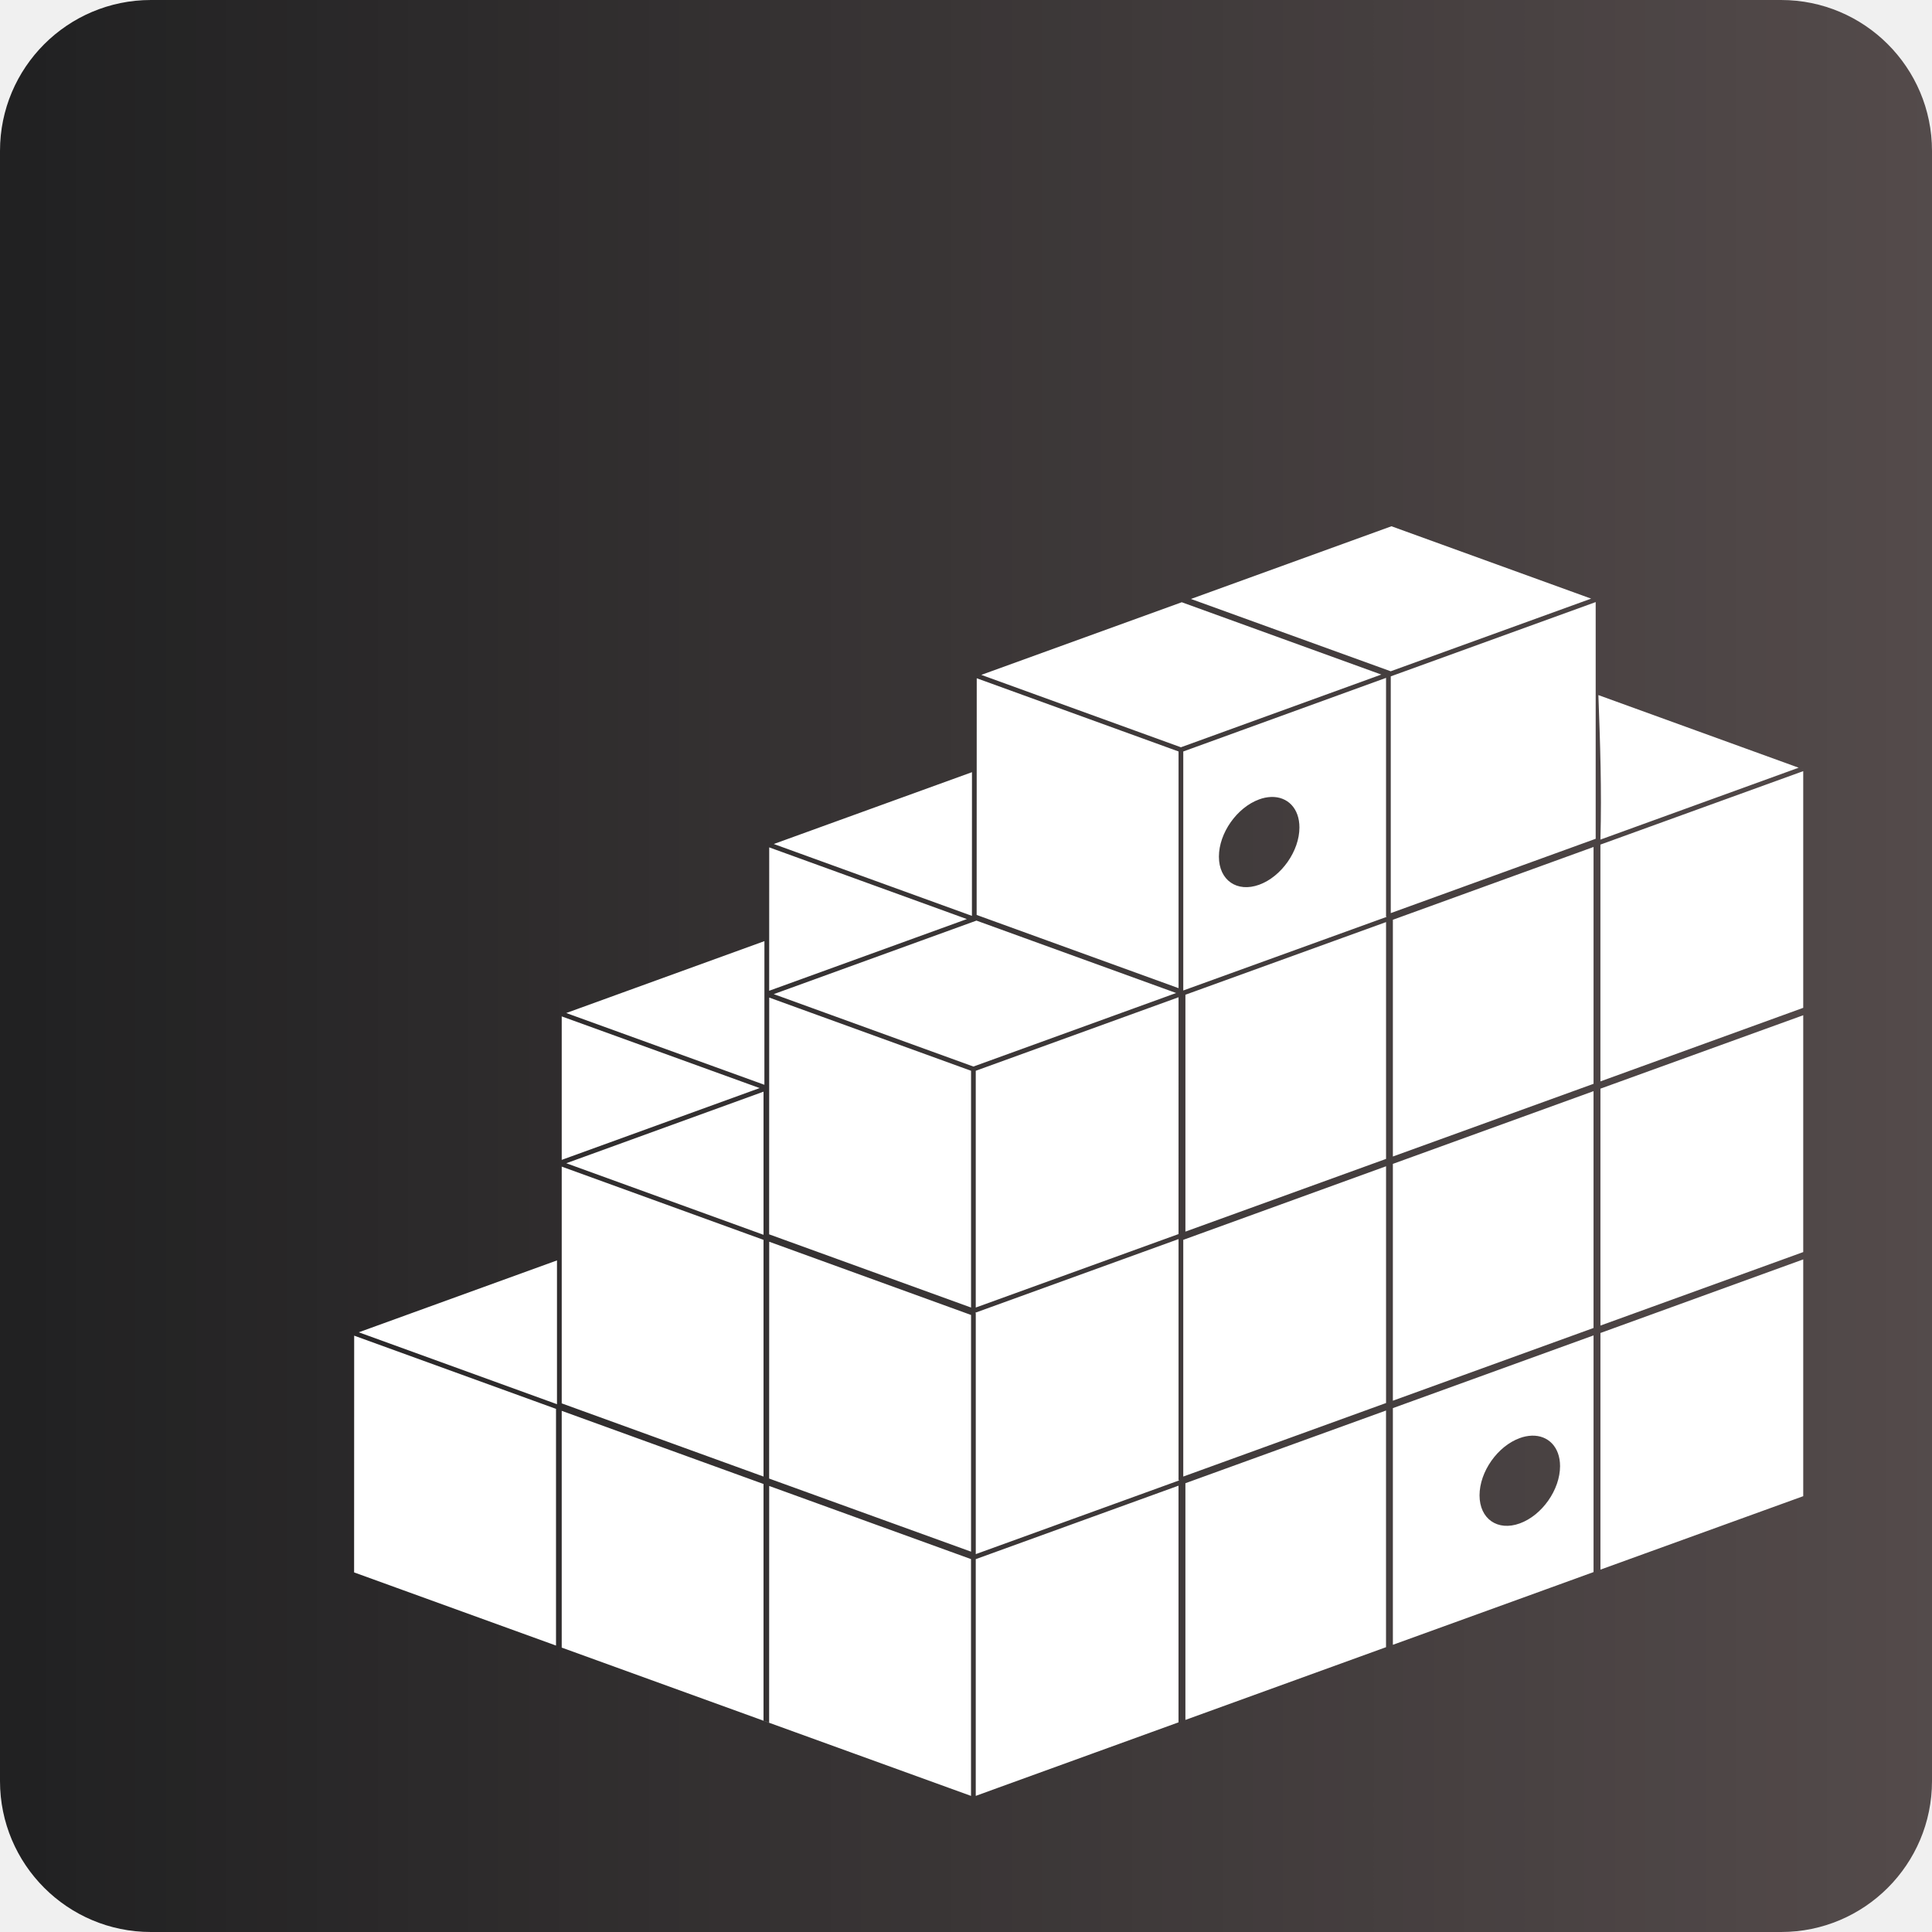
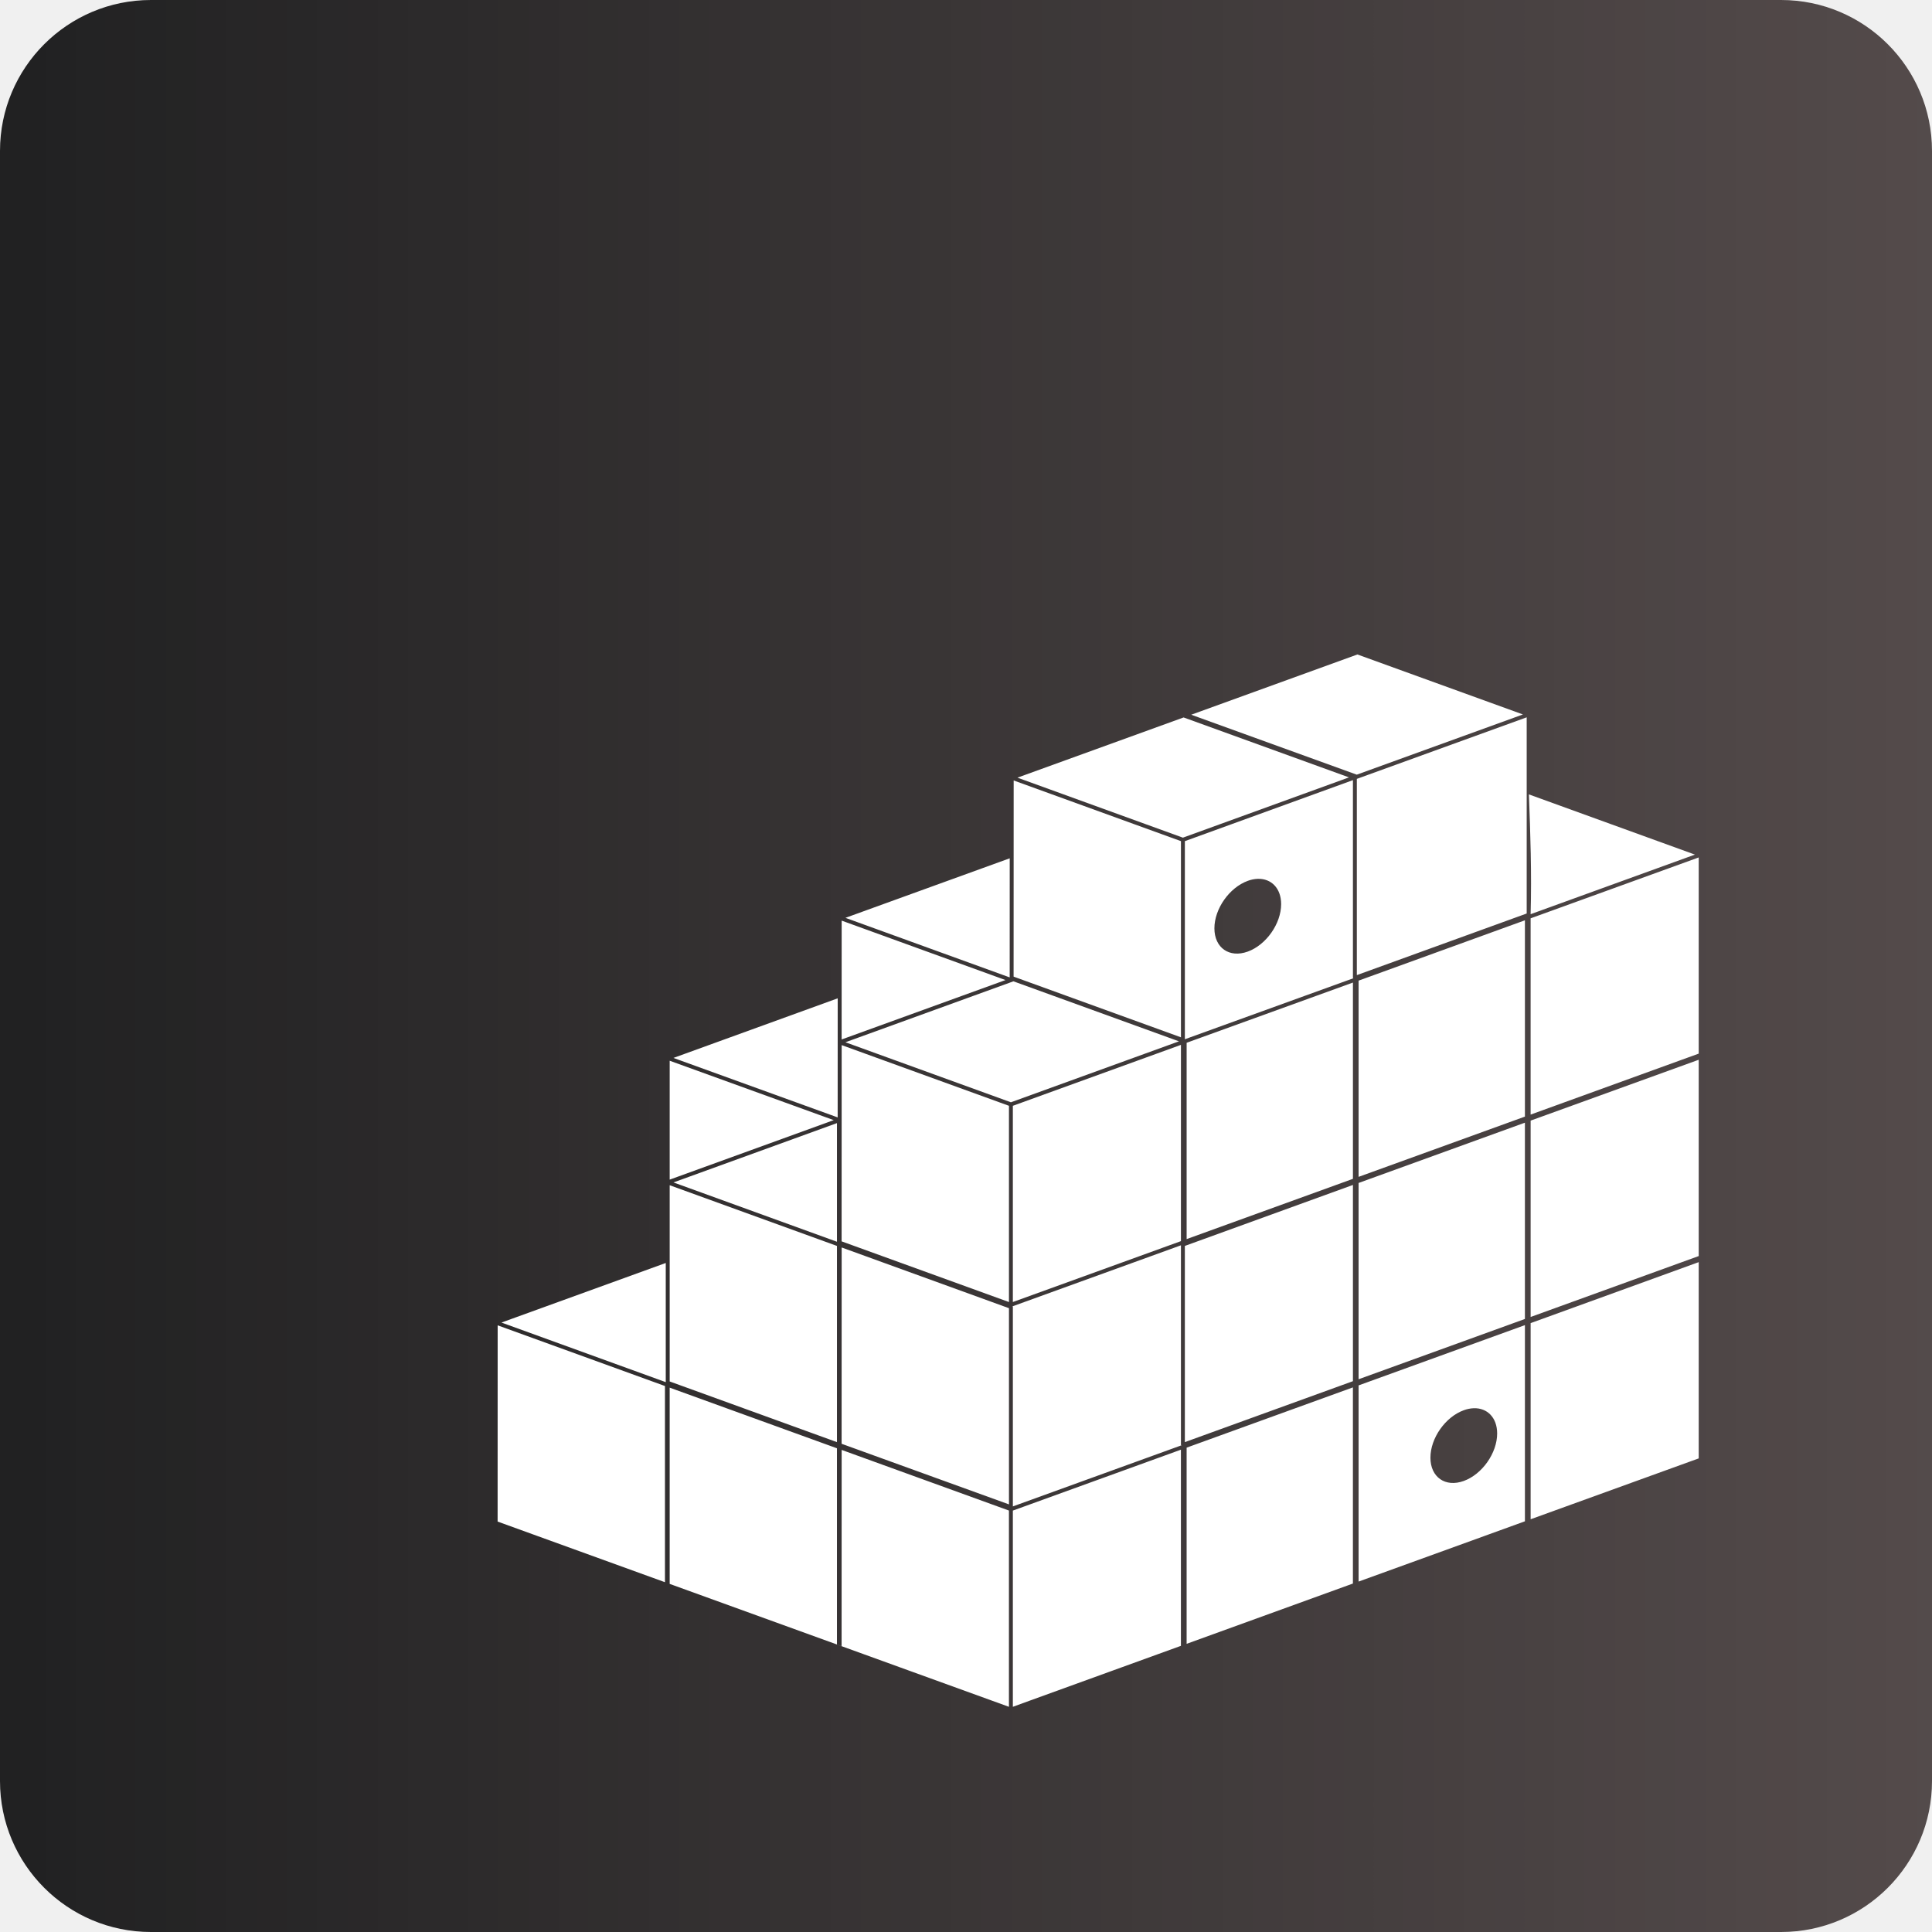
<svg xmlns="http://www.w3.org/2000/svg" width="1280" zoomAndPan="magnify" viewBox="0 0 960 960" height="1280" preserveAspectRatio="xMidYMid meet" version="1.0">
  <defs>
-     <clipPath id="4ee182bb6f">
+     <clipPath id="79e94643c1">
      <path d="M 75 0 L 885 0 C 926.422 0 960 33.578 960 75 L 960 885 C 960 926.422 926.422 960 885 960 L 75 960 C 33.578 960 0 926.422 0 885 L 0 75 C 0 33.578 33.578 0 75 0 Z M 75 0 " clip-rule="nonzero" />
    </clipPath>
-     <linearGradient x1="0" gradientTransform="matrix(3.75, 0, 0, 3.75, 0.00000575, 0.00002)" y1="128" x2="256" gradientUnits="userSpaceOnUse" y2="128" id="5e985aa897">
+     <linearGradient x1="0" gradientTransform="matrix(3.75, 0, 0, 3.75, 0.00000575, 0.00002)" y1="128" x2="256" gradientUnits="userSpaceOnUse" y2="128" id="a943d3a3a0">
      <stop stop-opacity="1" stop-color="rgb(12.9%, 12.9%, 13.3%)" offset="0" />
      <stop stop-opacity="1" stop-color="rgb(13.055%, 13.028%, 13.425%)" offset="0.016" />
      <stop stop-opacity="1" stop-color="rgb(13.367%, 13.286%, 13.676%)" offset="0.031" />
      <stop stop-opacity="1" stop-color="rgb(13.68%, 13.544%, 13.928%)" offset="0.047" />
      <stop stop-opacity="1" stop-color="rgb(13.992%, 13.802%, 14.178%)" offset="0.062" />
      <stop stop-opacity="1" stop-color="rgb(14.305%, 14.058%, 14.43%)" offset="0.078" />
      <stop stop-opacity="1" stop-color="rgb(14.618%, 14.316%, 14.682%)" offset="0.094" />
      <stop stop-opacity="1" stop-color="rgb(14.929%, 14.574%, 14.934%)" offset="0.109" />
      <stop stop-opacity="1" stop-color="rgb(15.242%, 14.832%, 15.186%)" offset="0.125" />
      <stop stop-opacity="1" stop-color="rgb(15.555%, 15.089%, 15.437%)" offset="0.141" />
      <stop stop-opacity="1" stop-color="rgb(15.868%, 15.347%, 15.689%)" offset="0.156" />
      <stop stop-opacity="1" stop-color="rgb(16.18%, 15.605%, 15.939%)" offset="0.172" />
      <stop stop-opacity="1" stop-color="rgb(16.492%, 15.863%, 16.191%)" offset="0.188" />
      <stop stop-opacity="1" stop-color="rgb(16.805%, 16.121%, 16.443%)" offset="0.203" />
      <stop stop-opacity="1" stop-color="rgb(17.117%, 16.379%, 16.695%)" offset="0.219" />
      <stop stop-opacity="1" stop-color="rgb(17.43%, 16.637%, 16.946%)" offset="0.234" />
      <stop stop-opacity="1" stop-color="rgb(17.743%, 16.895%, 17.198%)" offset="0.25" />
      <stop stop-opacity="1" stop-color="rgb(18.054%, 17.152%, 17.45%)" offset="0.266" />
      <stop stop-opacity="1" stop-color="rgb(18.367%, 17.41%, 17.7%)" offset="0.281" />
      <stop stop-opacity="1" stop-color="rgb(18.68%, 17.668%, 17.952%)" offset="0.297" />
      <stop stop-opacity="1" stop-color="rgb(18.993%, 17.926%, 18.204%)" offset="0.312" />
      <stop stop-opacity="1" stop-color="rgb(19.305%, 18.184%, 18.456%)" offset="0.328" />
      <stop stop-opacity="1" stop-color="rgb(19.617%, 18.442%, 18.707%)" offset="0.344" />
      <stop stop-opacity="1" stop-color="rgb(19.93%, 18.7%, 18.959%)" offset="0.359" />
      <stop stop-opacity="1" stop-color="rgb(20.242%, 18.958%, 19.211%)" offset="0.375" />
      <stop stop-opacity="1" stop-color="rgb(20.555%, 19.215%, 19.463%)" offset="0.391" />
      <stop stop-opacity="1" stop-color="rgb(20.868%, 19.473%, 19.713%)" offset="0.406" />
      <stop stop-opacity="1" stop-color="rgb(21.179%, 19.731%, 19.965%)" offset="0.422" />
      <stop stop-opacity="1" stop-color="rgb(21.492%, 19.989%, 20.216%)" offset="0.438" />
      <stop stop-opacity="1" stop-color="rgb(21.805%, 20.247%, 20.468%)" offset="0.453" />
      <stop stop-opacity="1" stop-color="rgb(22.118%, 20.503%, 20.72%)" offset="0.469" />
      <stop stop-opacity="1" stop-color="rgb(22.43%, 20.761%, 20.972%)" offset="0.484" />
      <stop stop-opacity="1" stop-color="rgb(22.742%, 21.019%, 21.223%)" offset="0.5" />
      <stop stop-opacity="1" stop-color="rgb(23.055%, 21.277%, 21.474%)" offset="0.516" />
      <stop stop-opacity="1" stop-color="rgb(23.367%, 21.535%, 21.725%)" offset="0.531" />
      <stop stop-opacity="1" stop-color="rgb(23.68%, 21.793%, 21.977%)" offset="0.547" />
      <stop stop-opacity="1" stop-color="rgb(23.993%, 22.05%, 22.229%)" offset="0.562" />
      <stop stop-opacity="1" stop-color="rgb(24.304%, 22.308%, 22.481%)" offset="0.578" />
      <stop stop-opacity="1" stop-color="rgb(24.617%, 22.566%, 22.733%)" offset="0.594" />
      <stop stop-opacity="1" stop-color="rgb(24.93%, 22.824%, 22.984%)" offset="0.609" />
      <stop stop-opacity="1" stop-color="rgb(25.243%, 23.082%, 23.235%)" offset="0.625" />
      <stop stop-opacity="1" stop-color="rgb(25.555%, 23.34%, 23.486%)" offset="0.641" />
      <stop stop-opacity="1" stop-color="rgb(25.867%, 23.598%, 23.738%)" offset="0.656" />
      <stop stop-opacity="1" stop-color="rgb(26.18%, 23.856%, 23.99%)" offset="0.672" />
      <stop stop-opacity="1" stop-color="rgb(26.492%, 24.113%, 24.242%)" offset="0.688" />
      <stop stop-opacity="1" stop-color="rgb(26.805%, 24.371%, 24.493%)" offset="0.703" />
      <stop stop-opacity="1" stop-color="rgb(27.118%, 24.629%, 24.745%)" offset="0.719" />
      <stop stop-opacity="1" stop-color="rgb(27.429%, 24.887%, 24.997%)" offset="0.734" />
      <stop stop-opacity="1" stop-color="rgb(27.742%, 25.145%, 25.247%)" offset="0.75" />
      <stop stop-opacity="1" stop-color="rgb(28.055%, 25.403%, 25.499%)" offset="0.766" />
      <stop stop-opacity="1" stop-color="rgb(28.368%, 25.661%, 25.751%)" offset="0.781" />
      <stop stop-opacity="1" stop-color="rgb(28.68%, 25.919%, 26.003%)" offset="0.797" />
      <stop stop-opacity="1" stop-color="rgb(28.992%, 26.176%, 26.254%)" offset="0.812" />
      <stop stop-opacity="1" stop-color="rgb(29.305%, 26.434%, 26.506%)" offset="0.828" />
      <stop stop-opacity="1" stop-color="rgb(29.617%, 26.692%, 26.758%)" offset="0.844" />
      <stop stop-opacity="1" stop-color="rgb(29.93%, 26.949%, 27.008%)" offset="0.859" />
      <stop stop-opacity="1" stop-color="rgb(30.243%, 27.206%, 27.26%)" offset="0.875" />
      <stop stop-opacity="1" stop-color="rgb(30.554%, 27.464%, 27.512%)" offset="0.891" />
      <stop stop-opacity="1" stop-color="rgb(30.867%, 27.722%, 27.763%)" offset="0.906" />
      <stop stop-opacity="1" stop-color="rgb(31.18%, 27.98%, 28.015%)" offset="0.922" />
      <stop stop-opacity="1" stop-color="rgb(31.493%, 28.238%, 28.267%)" offset="0.938" />
      <stop stop-opacity="1" stop-color="rgb(31.805%, 28.496%, 28.519%)" offset="0.953" />
      <stop stop-opacity="1" stop-color="rgb(32.117%, 28.754%, 28.769%)" offset="0.969" />
      <stop stop-opacity="1" stop-color="rgb(32.43%, 29.012%, 29.021%)" offset="0.984" />
      <stop stop-opacity="1" stop-color="rgb(32.742%, 29.269%, 29.272%)" offset="1" />
    </linearGradient>
  </defs>
-   <g clip-path="url(#4ee182bb6f)">
-     <rect x="-96" fill="url(#5e985aa897)" width="1152" y="-96" height="1152" />
+   <g clip-path="url(#79e94643c1)">
+     <rect x="-96" fill="url(#a943d3a3a0)" width="1152" y="-96" height="1152" />
  </g>
-   <path fill="#ffffff" d="M 691.406 261.496 L 591.777 297.621 L 691.031 333.551 L 790.629 297.457 Z M 792.887 299.172 L 691.062 336.078 L 691.062 453.719 L 792.887 416.785 Z M 587.207 299.25 L 487.602 335.348 L 586.789 371.316 L 686.363 335.184 Z M 688.719 336.828 L 587.961 373.406 L 587.961 492.168 L 689 455.594 L 688.719 455.387 L 688.719 336.824 Z M 485.336 337.027 L 485.289 454.629 L 585.617 491.008 L 585.617 373.402 Z M 794.227 345.387 C 795.09 368.996 795.934 392.453 795.242 417.191 L 893.746 381.469 Z M 896.012 383.176 L 795.242 419.676 L 795.242 537.336 L 896.012 500.785 Z M 482.965 383.695 L 384.488 419.383 L 482.945 455.09 L 482.969 383.688 Z M 631.617 396.004 L 631.625 396.004 C 639.77 395.738 645.68 401.645 645.68 411.156 C 645.68 422.867 636.723 435.605 625.676 439.621 C 614.629 443.617 605.672 437.379 605.672 425.664 C 605.672 413.949 614.637 401.23 625.676 397.211 C 627.59 396.492 629.57 396.09 631.617 396.004 M 791.824 420.859 L 692.113 457.023 L 692.113 574.664 L 791.824 538.543 Z M 382.219 421.055 L 382.207 465.953 L 382.207 465.98 L 382.195 492.305 L 480.434 456.684 Z M 485.195 457.445 L 384.465 493.977 L 483.676 529.957 L 584.422 493.422 Z M 688.723 458.18 L 589.023 494.281 L 589.023 611.98 L 688.723 575.855 Z M 379.852 467.637 L 281.359 503.367 L 379.824 539.023 L 379.84 467.625 Z M 585.609 495.531 L 484.848 532.062 L 484.848 649.707 L 585.605 613.203 Z M 382.219 495.684 L 382.184 613.332 L 482.512 649.711 L 482.512 532.062 Z M 896.016 504.469 L 795.25 540.949 L 795.25 658.668 L 896.016 622.148 Z M 279.117 505.043 L 279.117 576.332 L 377.461 540.66 L 279.113 505.043 Z M 791.816 542.188 L 692.109 578.328 L 692.109 696.004 L 791.816 659.863 Z M 379.391 542.441 L 281.383 578.008 L 379.391 613.562 Z M 688.723 579.512 L 587.957 616.074 L 587.957 733.691 L 688.723 697.152 Z M 279.117 579.688 L 279.117 697.324 L 379.391 733.691 L 379.391 616.074 Z M 585.605 615.699 L 484.645 652.277 L 484.855 652.574 L 484.855 772.234 L 585.938 735.598 L 585.609 735.371 L 585.609 615.699 Z M 382.219 617.012 L 382.184 734.688 L 482.516 771.016 L 482.516 653.402 Z M 896.016 625.789 L 795.25 662.355 L 795.25 779.938 L 896.016 743.445 Z M 276.758 626.297 L 178.27 662.008 L 276.762 697.738 L 276.762 626.309 Z M 791.824 663.555 L 692.113 699.691 L 692.113 817.293 L 794.738 780.121 C 768.531 789.609 749.473 796.516 791.824 781.156 Z M 175.988 663.684 L 175.953 781.32 L 276.281 817.672 L 276.281 700.059 L 175.988 663.68 Z M 688.707 700.879 L 589.02 737.004 L 589.02 854.617 L 688.707 818.477 Z M 279.113 701.043 L 279.113 818.684 C 328.613 836.594 506.949 901.254 379.387 854.977 L 379.387 737.387 L 279.113 701.039 Z M 379.387 854.977 L 379.387 855 L 279.113 818.684 L 482.492 892.371 L 482.492 774.711 L 382.211 738.363 L 382.18 855.984 Z M 761.117 713.371 L 761.129 713.371 C 769.266 713.109 775.184 719.02 775.184 728.512 C 775.184 740.23 766.219 752.969 755.18 756.969 C 744.137 760.98 735.176 754.73 735.176 743.023 C 735.176 731.301 744.133 718.566 755.18 714.574 C 757.094 713.859 759.074 713.461 761.117 713.375 Z M 585.594 738.227 L 484.848 774.734 L 484.848 892.371 L 495.629 888.441 L 585.594 855.828 Z M 585.594 738.227 " fill-opacity="1" fill-rule="nonzero" />
+   <path fill="#ffffff" d="M 674.492 325.203 L 591.914 355.145 L 674.18 384.926 L 756.73 355.008 Z M 758.605 356.434 L 674.207 387.02 L 674.207 484.527 L 758.605 453.914 Z M 588.125 356.496 L 505.566 386.414 L 587.777 416.23 L 670.309 386.277 Z M 672.262 387.645 L 588.75 417.961 L 588.75 516.398 L 672.496 486.082 L 672.262 485.91 L 672.262 387.641 Z M 503.691 387.809 L 503.652 485.281 L 586.809 515.434 L 586.809 417.957 Z M 759.711 394.734 C 760.43 414.305 761.129 433.75 760.555 454.254 L 842.199 424.645 Z M 844.078 426.059 L 760.555 456.312 L 760.555 553.832 L 844.078 523.539 Z M 501.723 426.488 L 420.102 456.07 L 501.711 485.664 L 501.727 426.484 Z M 624.934 436.691 L 624.941 436.691 C 631.691 436.473 636.59 441.367 636.59 449.25 C 636.59 458.953 629.168 469.516 620.012 472.84 C 610.855 476.156 603.43 470.984 603.43 461.273 C 603.43 451.562 610.859 441.023 620.012 437.691 C 621.598 437.098 623.238 436.762 624.934 436.691 M 757.723 457.293 L 675.078 487.27 L 675.078 584.773 L 757.723 554.832 Z M 418.223 457.453 L 418.211 494.668 L 418.211 494.691 L 418.203 516.508 L 499.625 486.984 Z M 503.574 487.613 L 420.086 517.895 L 502.316 547.719 L 585.816 517.434 Z M 672.266 488.227 L 589.633 518.148 L 589.633 615.699 L 672.266 585.758 Z M 416.258 496.062 L 334.625 525.68 L 416.234 555.23 L 416.25 496.055 Z M 586.805 519.184 L 503.285 549.465 L 503.285 646.969 L 586.797 616.715 Z M 418.223 519.312 L 418.191 616.824 L 501.348 646.977 L 501.348 549.465 Z M 844.082 526.59 L 760.562 556.828 L 760.562 654.398 L 844.082 624.129 Z M 332.766 527.07 L 332.766 586.152 L 414.277 556.586 L 332.762 527.07 Z M 757.719 557.855 L 675.074 587.809 L 675.074 685.344 L 757.719 655.391 Z M 415.879 558.066 L 334.645 587.543 L 415.879 617.016 Z M 672.266 588.793 L 588.746 619.094 L 588.746 716.582 L 672.266 686.297 Z M 332.766 588.938 L 332.766 686.438 L 415.879 716.582 L 415.879 619.094 Z M 586.797 618.785 L 503.117 649.102 L 503.289 649.348 L 503.289 748.527 L 587.074 718.164 L 586.805 717.977 L 586.805 618.785 Z M 418.223 619.871 L 418.191 717.406 L 501.352 747.52 L 501.352 650.035 Z M 844.082 627.148 L 760.562 657.453 L 760.562 754.914 L 844.082 724.668 Z M 330.809 627.57 L 249.18 657.168 L 330.812 686.781 L 330.812 627.578 Z M 757.723 658.449 L 675.078 688.398 L 675.078 785.875 L 760.137 755.062 C 738.414 762.93 722.617 768.656 757.723 755.922 Z M 247.289 658.559 L 247.262 756.059 L 330.414 786.188 L 330.414 688.703 L 247.289 658.551 Z M 672.254 689.387 L 589.629 719.328 L 589.629 816.809 L 672.254 786.855 Z M 332.762 689.523 L 332.762 787.027 C 373.793 801.871 521.602 855.465 415.875 817.109 L 415.875 719.645 L 332.762 689.516 Z M 415.875 817.109 L 415.875 817.129 L 332.762 787.027 L 501.336 848.102 L 501.336 750.582 L 418.215 720.453 L 418.188 817.945 Z M 732.273 699.738 L 732.281 699.738 C 739.023 699.523 743.93 704.422 743.93 712.289 C 743.93 722 736.5 732.562 727.348 735.875 C 718.195 739.203 710.77 734.02 710.77 724.316 C 710.77 714.602 718.191 704.047 727.348 700.738 C 728.938 700.145 730.578 699.812 732.273 699.742 Z M 586.789 720.34 L 503.285 750.602 L 503.285 848.102 L 512.223 844.844 L 586.789 817.812 Z M 586.789 720.34 " fill-opacity="1" fill-rule="nonzero" />
</svg>
